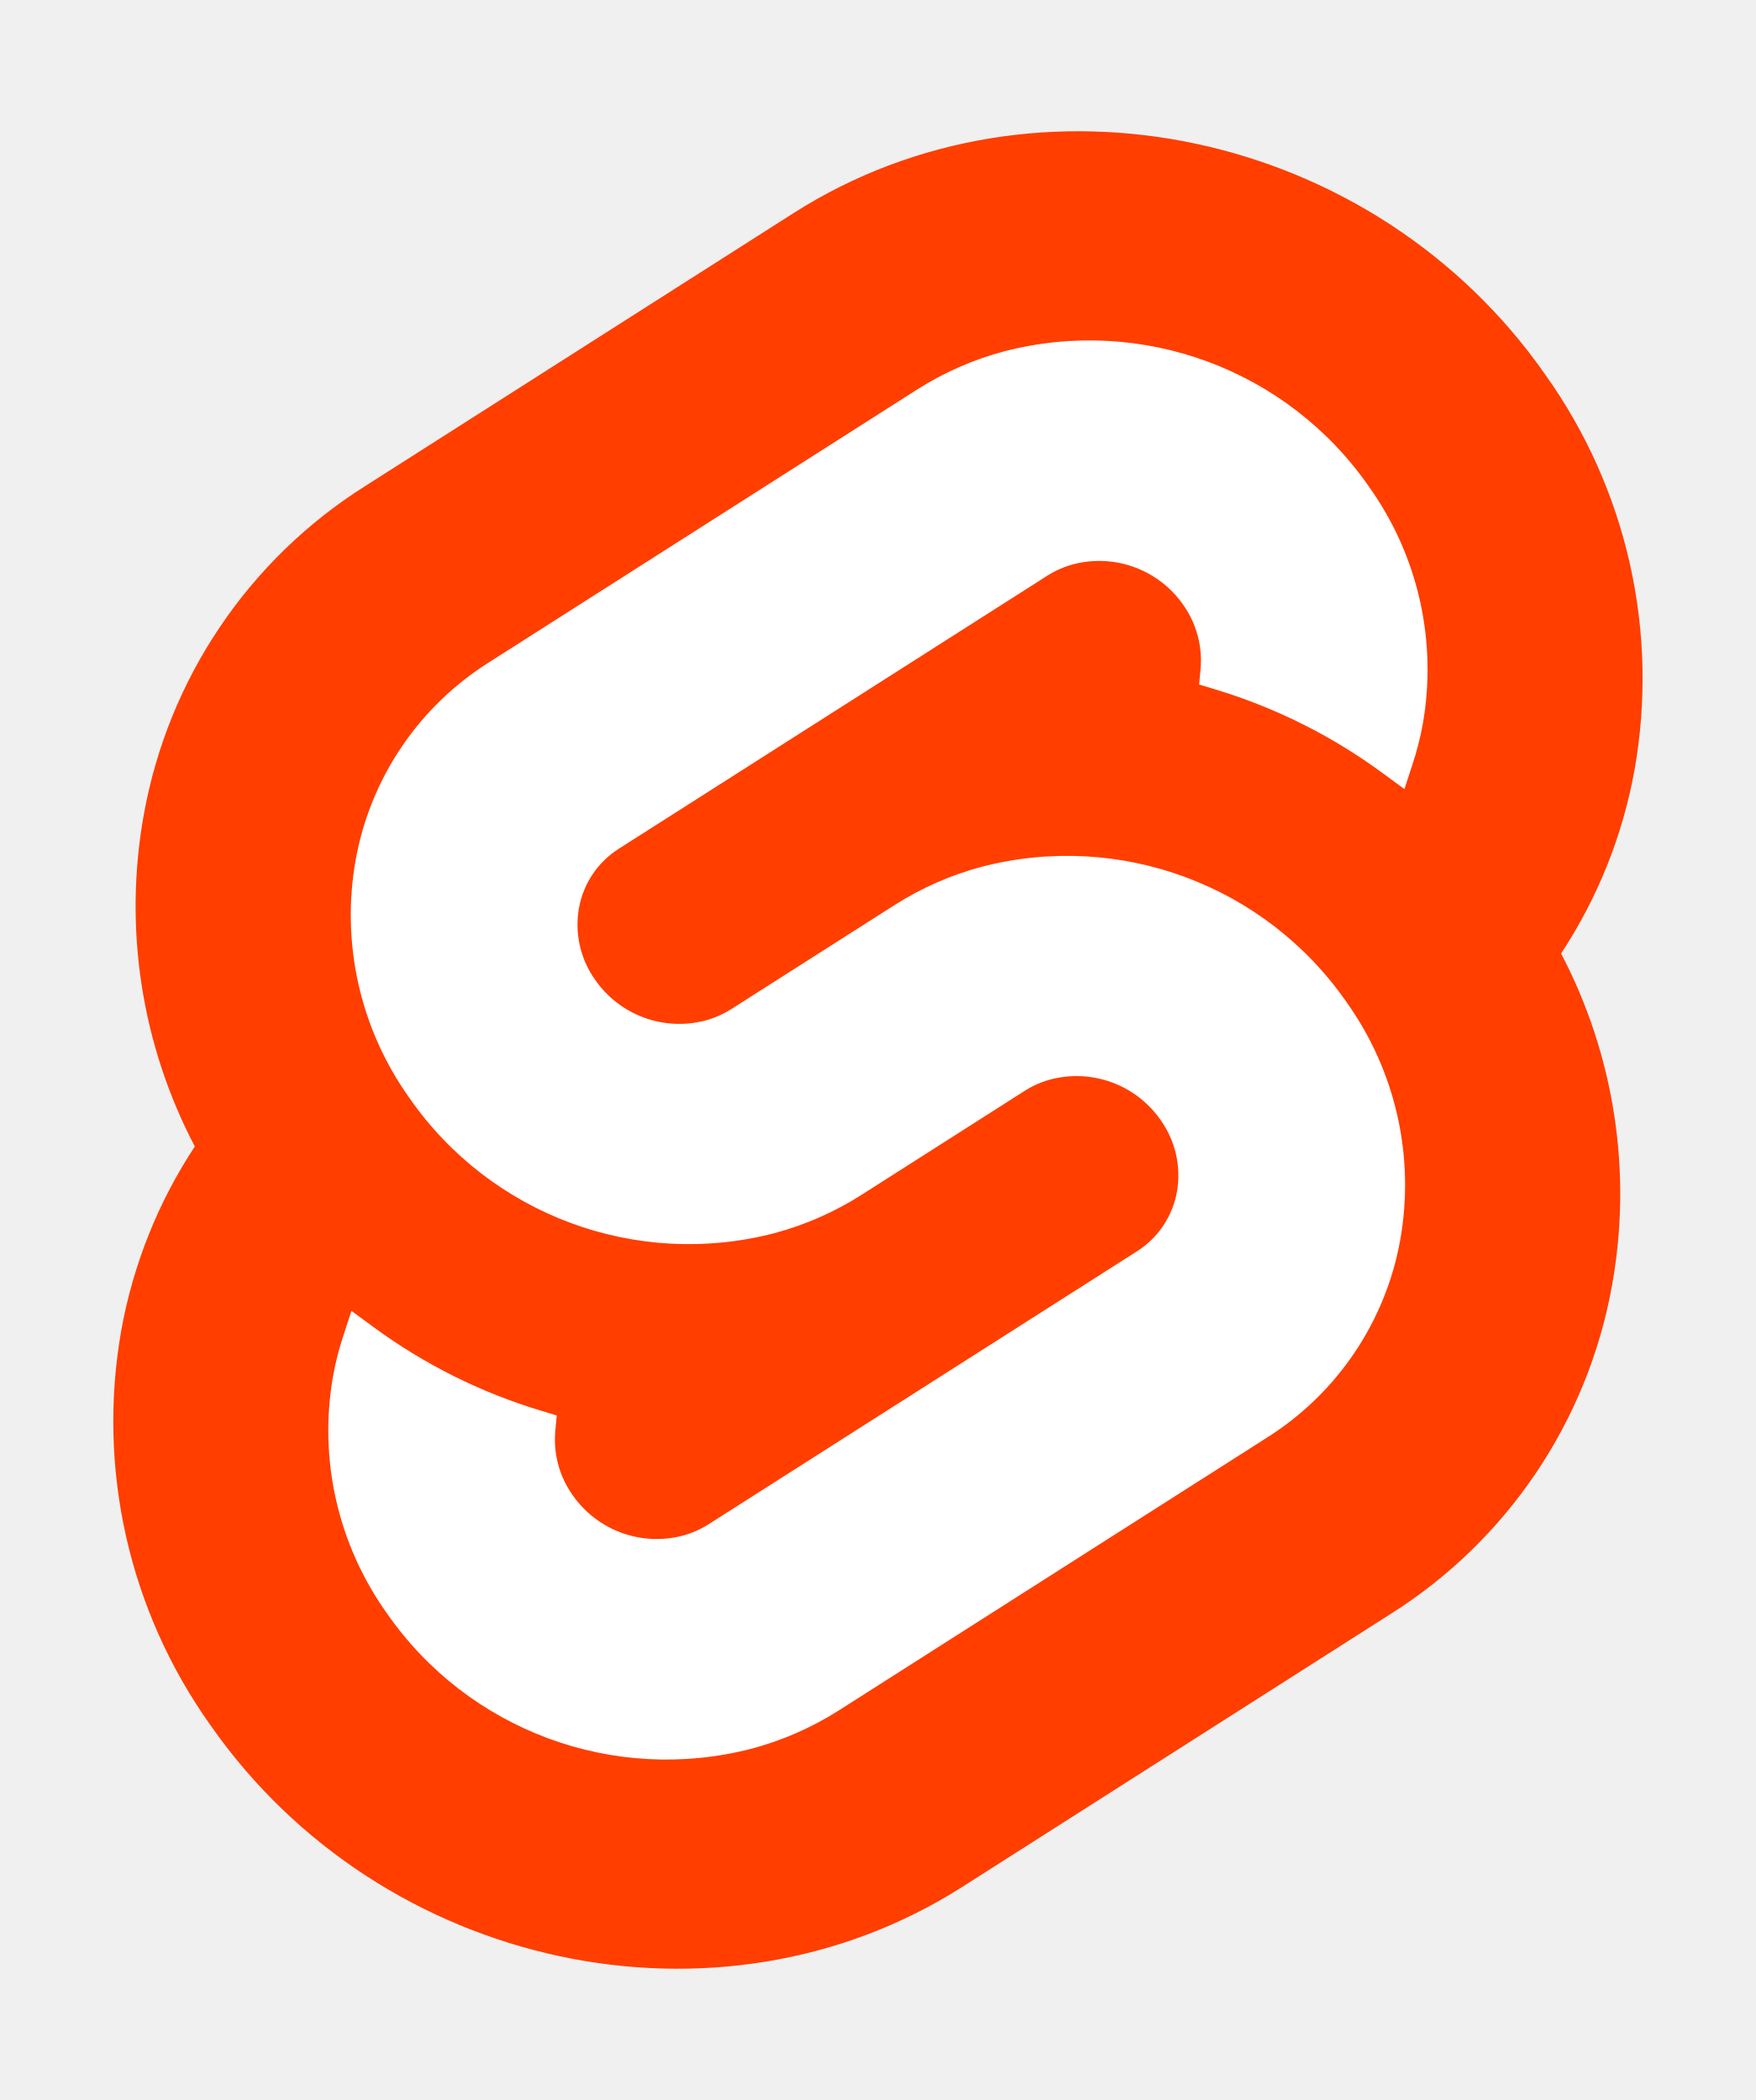
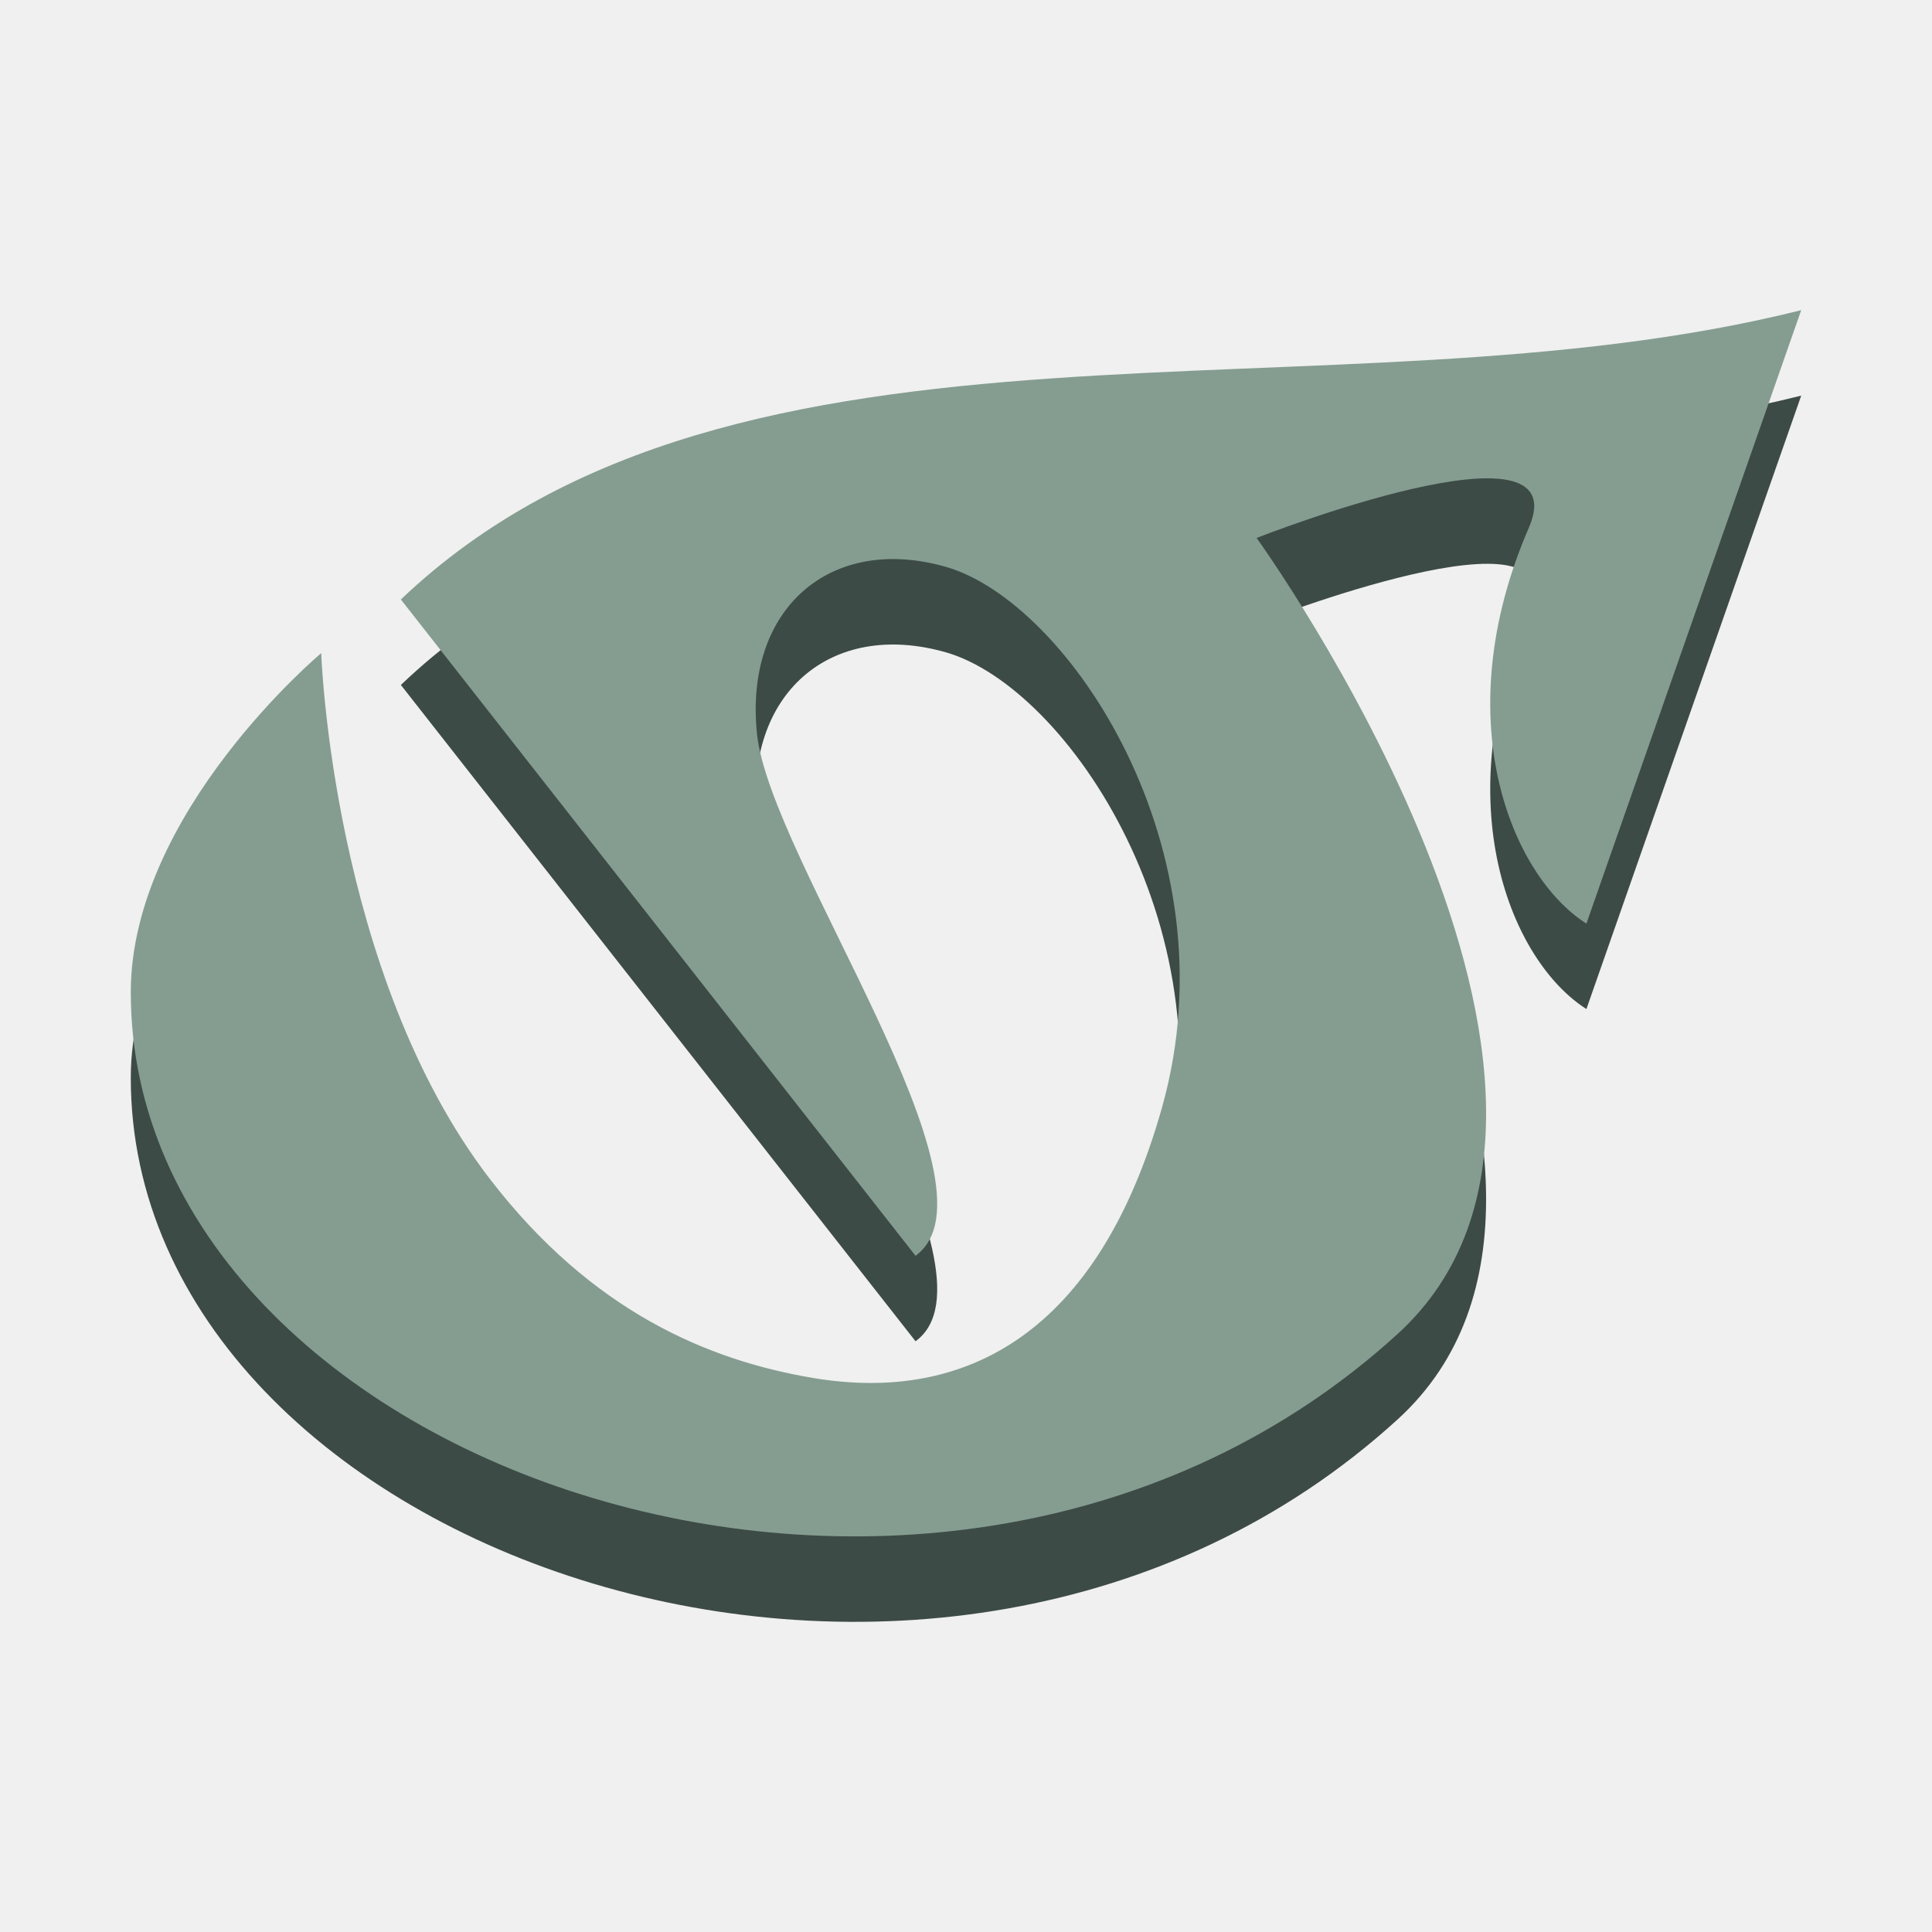
- <svg xmlns="http://www.w3.org/2000/svg" width="107" height="128" viewBox="0 0 107 128">
-   <path d="M94.157 22.819c-10.4-14.885-30.94-19.297-45.792-9.835L22.282 29.608A29.92 29.92 0 0 0 8.764 49.65a31.5 31.5 0 0 0 3.108 20.231 30 30 0 0 0-4.477 11.183 31.9 31.9 0 0 0 5.448 24.116c10.402 14.887 30.942 19.297 45.791 9.835l26.083-16.624A29.92 29.92 0 0 0 98.235 78.35a31.53 31.53 0 0 0-3.105-20.232 30 30 0 0 0 4.474-11.182 31.88 31.88 0 0 0-5.447-24.116" style="fill:#ff3e00" />
-   <path d="M45.817 106.582a20.72 20.72 0 0 1-22.237-8.243 19.17 19.17 0 0 1-3.277-14.503 18 18 0 0 1 .624-2.435l.49-1.498 1.337.981a33.6 33.6 0 0 0 10.203 5.098l.97.294-.09.968a5.85 5.85 0 0 0 1.052 3.878 6.24 6.24 0 0 0 6.695 2.485 5.8 5.8 0 0 0 1.603-.704L69.27 76.28a5.43 5.43 0 0 0 2.45-3.631 5.8 5.8 0 0 0-.987-4.371 6.24 6.24 0 0 0-6.698-2.487 5.7 5.7 0 0 0-1.6.704l-9.953 6.345a19 19 0 0 1-5.296 2.326 20.72 20.72 0 0 1-22.237-8.243 19.17 19.17 0 0 1-3.277-14.502 17.99 17.99 0 0 1 8.13-12.052l26.081-16.623a19 19 0 0 1 5.3-2.329 20.72 20.72 0 0 1 22.237 8.243 19.17 19.17 0 0 1 3.277 14.503 18 18 0 0 1-.624 2.435l-.49 1.498-1.337-.98a33.6 33.6 0 0 0-10.203-5.1l-.97-.294.09-.968a5.86 5.86 0 0 0-1.052-3.878 6.24 6.24 0 0 0-6.696-2.485 5.8 5.8 0 0 0-1.602.704L37.73 51.72a5.42 5.42 0 0 0-2.449 3.63 5.79 5.79 0 0 0 .986 4.372 6.24 6.24 0 0 0 6.698 2.486 5.8 5.8 0 0 0 1.602-.704l9.952-6.342a19 19 0 0 1 5.295-2.328 20.72 20.72 0 0 1 22.237 8.242 19.17 19.17 0 0 1 3.277 14.503 18 18 0 0 1-8.13 12.053l-26.081 16.622a19 19 0 0 1-5.3 2.328" style="fill:#fff" />
+ <svg xmlns="http://www.w3.org/2000/svg" width="512" height="512" viewBox="0 0 512 512" version="1.1" id="svg1">
+   <defs id="defs1" />
+   <g id="layer1">
+     <g id="g1" transform="translate(0,14.99473)">
+       <path style="fill:#3d4b47;fill-opacity:1;stroke-width:1.214" d="m 85.124,180.744 c 0,0 -50.465,42.231 -50.465,89.892 0,126.53 214.858,200.735 335.723,90.532 69.41,-63.287 -37.371,-210.947 -37.371,-210.947 0,0 85.582,-33.695 72.14,-2.684 -21.94,50.616 -4.673,92.199 15.264,104.876 l 56.926,-162.564 C 352.788,121.106 195.65,81.278 106.235,166.525 L 242.626,340.45 c 24.823,-18.035 -38.619,-105.244 -42.023,-138.369 -3.401,-33.093 19.421,-52.957 50.06,-44.203 32.286,9.225 76.495,74.786 57.322,143.123 -16.883,60.174 -52.203,78.607 -92.547,71.826 -27.916,-4.692 -58.678,-17.716 -85.593,-52.702 C 88.054,265.804 85.124,180.744 85.124,180.744 Z" id="path1-5-8" />
+       <path style="fill:#859d91;fill-opacity:1;stroke-width:1.214" d="m 85.124,158.093 c 0,0 -50.465,42.231 -50.465,89.892 0,126.53 214.858,200.735 335.723,90.532 69.41,-63.287 -37.371,-210.947 -37.371,-210.947 0,0 85.582,-33.695 72.14,-2.684 -21.94,50.616 -4.673,92.199 15.264,104.876 l 56.926,-162.564 C 352.788,98.455 195.65,58.627 106.235,143.875 L 242.626,317.799 c 24.823,-18.035 -38.619,-105.244 -42.023,-138.369 -3.401,-33.093 19.421,-52.957 50.06,-44.203 32.286,9.225 76.495,74.786 57.322,143.123 -16.883,60.174 -52.203,78.607 -92.547,71.826 -27.916,-4.692 -58.678,-17.716 -85.593,-52.702 C 88.054,243.154 85.124,158.093 85.124,158.093 Z" id="path1-5" />
+     </g>
+   </g>
</svg>
